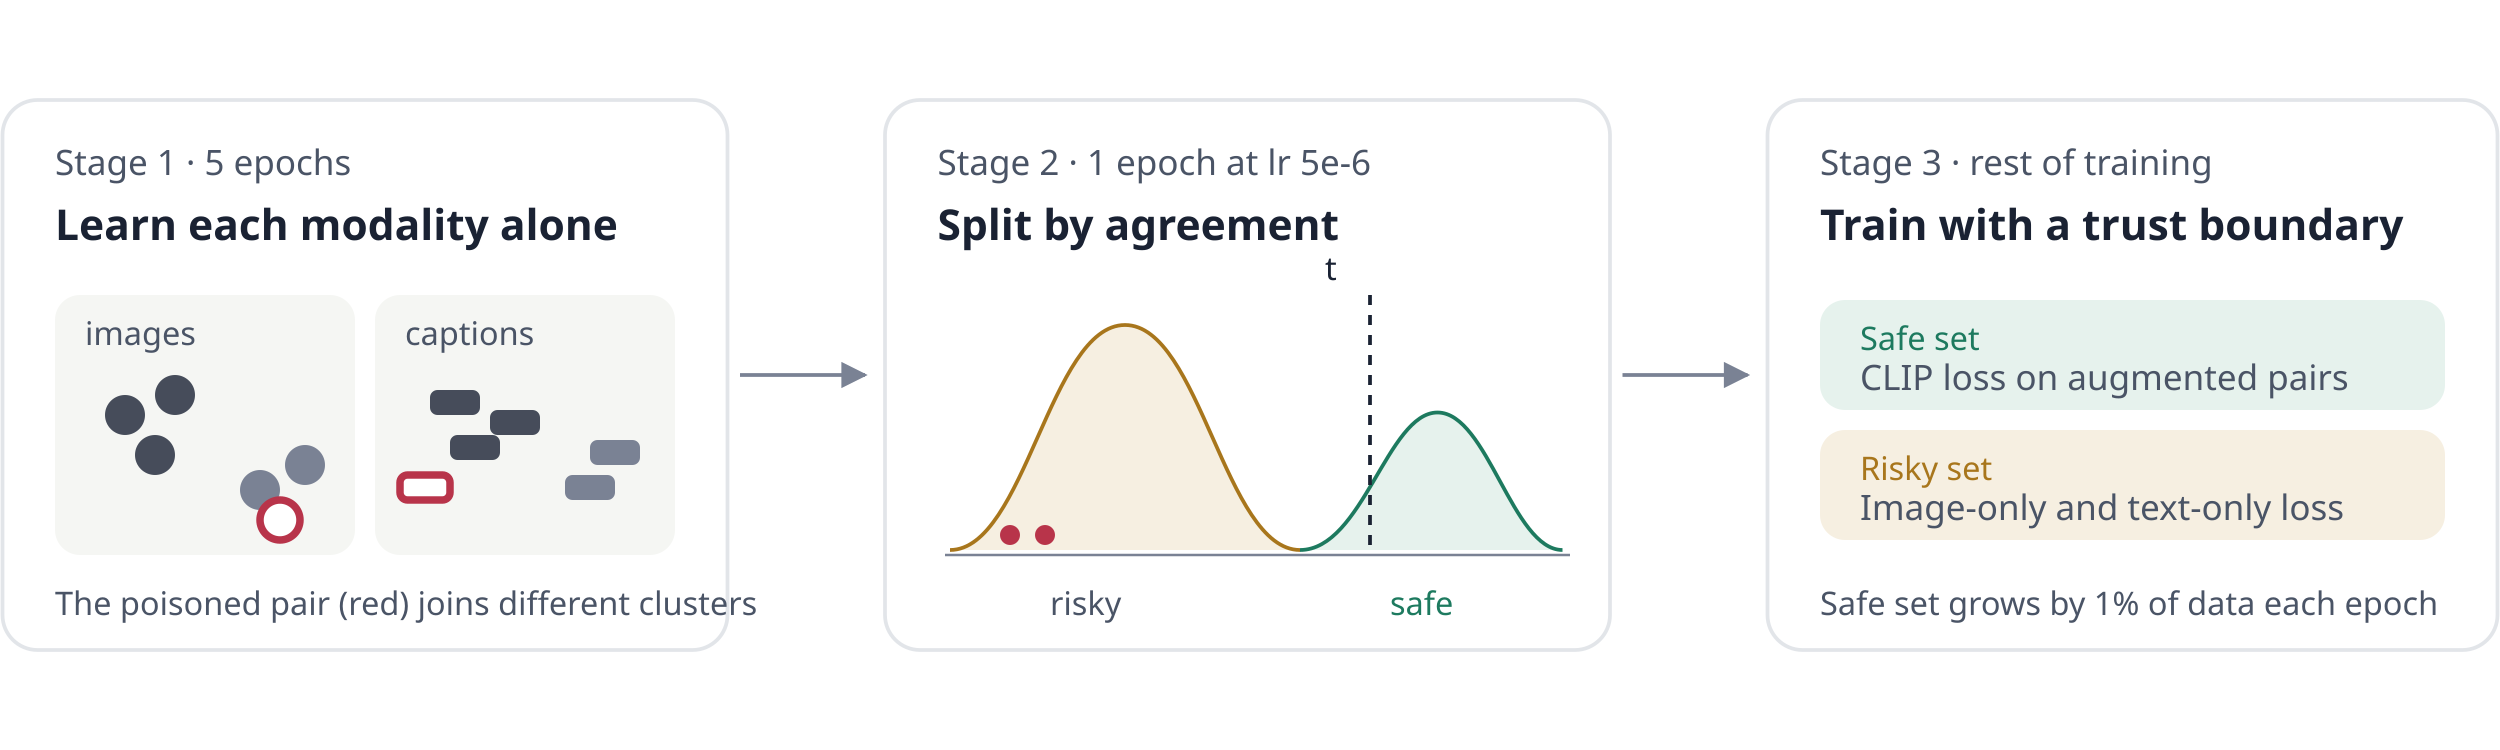
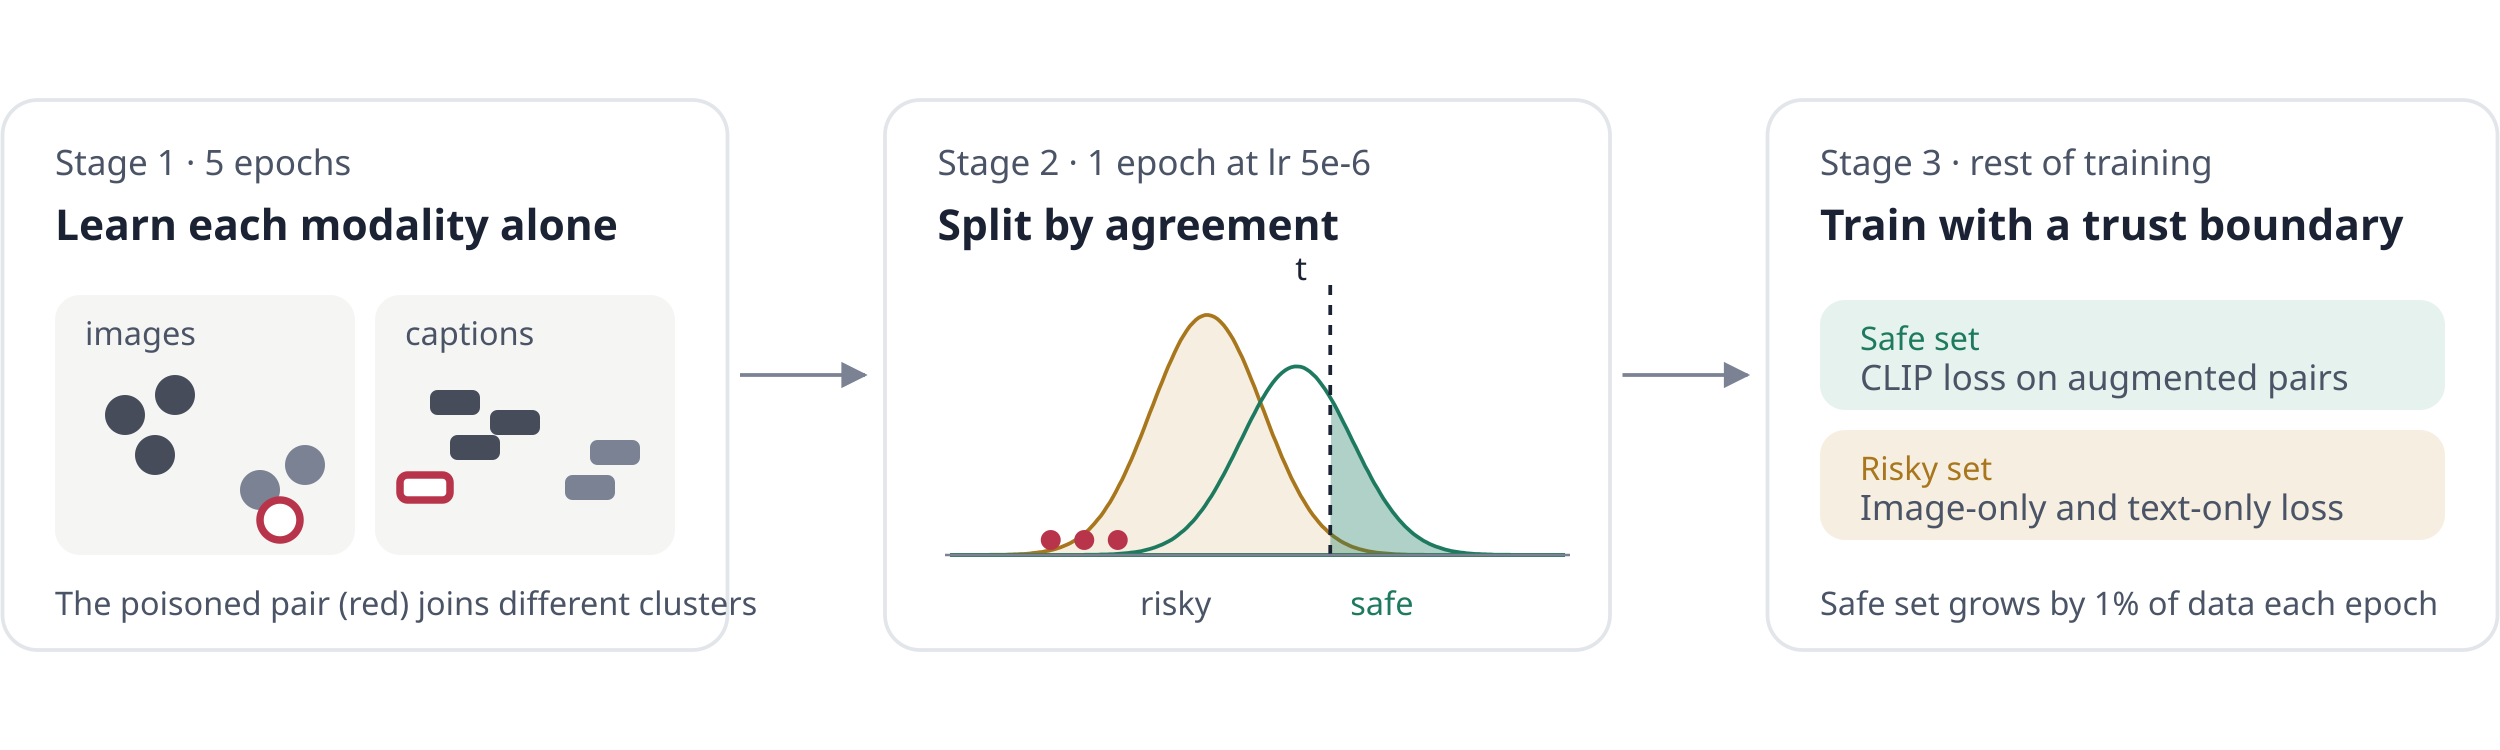
<svg xmlns="http://www.w3.org/2000/svg" viewBox="0 0 1000 300" width="1000" height="300" role="img" aria-label="SafeCLIP pipeline: unimodal warmup, low learning-rate CLIP pass and split, then mixed training with a growing safe set">
  <rect width="1000" height="300" fill="#ffffff" />
  <defs>
    <marker id="ar" viewBox="0 0 10 10" refX="9" refY="5" markerWidth="7" markerHeight="7" orient="auto">
      <path d="M0 0L10 5L0 10z" fill="#7a8294" />
    </marker>
  </defs>
  <style>
          .bx{fill:#fff;stroke:#e2e5e9;stroke-width:1.5}
          .t1{font:600 17px 'Hanken Grotesk',sans-serif;fill:#1a2233}
          .t2{font:400 14px 'Hanken Grotesk',sans-serif;fill:#4a5466}
          .t3{font:500 13px 'Hanken Grotesk',sans-serif}
          .ln{stroke:#7a8294;stroke-width:1.5;fill:none}
        </style>
  <rect class="bx" x="1" y="40" width="290" height="220" rx="14" />
  <text class="t2" x="22" y="70">Stage 1 · 5 epochs</text>
  <text class="t1" x="22" y="96">Learn each modality alone</text>
  <g>
    <rect x="22" y="118" width="120" height="104" rx="10" fill="#f5f6f3" />
    <text class="t3" x="34" y="138" fill="#4a5466">images</text>
    <circle cx="50" cy="166" r="8" fill="#1a2233" opacity=".8" />
    <circle cx="70" cy="158" r="8" fill="#1a2233" opacity=".8" />
    <circle cx="62" cy="182" r="8" fill="#1a2233" opacity=".8" />
    <circle cx="104" cy="196" r="8" fill="#7a8294" />
    <circle cx="122" cy="186" r="8" fill="#7a8294" />
    <circle cx="112" cy="208" r="8" fill="#fff" stroke="#b8344a" stroke-width="3" />
    <rect x="150" y="118" width="120" height="104" rx="10" fill="#f5f6f3" />
    <text class="t3" x="162" y="138" fill="#4a5466">captions</text>
    <rect x="172" y="156" width="20" height="10" rx="3" fill="#1a2233" opacity=".8" />
    <rect x="196" y="164" width="20" height="10" rx="3" fill="#1a2233" opacity=".8" />
    <rect x="180" y="174" width="20" height="10" rx="3" fill="#1a2233" opacity=".8" />
    <rect x="226" y="190" width="20" height="10" rx="3" fill="#7a8294" />
    <rect x="236" y="176" width="20" height="10" rx="3" fill="#7a8294" />
    <rect x="160" y="190" width="20" height="10" rx="3" fill="#fff" stroke="#b8344a" stroke-width="3" />
    <text class="t3" x="22" y="246" fill="#4a5466">The poisoned pair (red) joins different clusters</text>
  </g>
  <path class="ln" d="M296 150 H346" marker-end="url(#ar)" />
  <rect class="bx" x="354" y="40" width="290" height="220" rx="14" />
  <text class="t2" x="375" y="70">Stage 2 · 1 epoch at lr 5e-6</text>
  <text class="t1" x="375" y="96">Split by agreement</text>
  <g>
-     <path d="M380 220 C410 220 420 130 450 130 C480 130 490 220 520 220" fill="#f6efe1" stroke="#a8761c" stroke-width="1.5" />
-     <path d="M520 220 C545 220 555 165 575 165 C595 165 605 220 625 220" fill="#e6f2ed" stroke="#1d7a5f" stroke-width="1.5" />
-     <line x1="548" y1="118" x2="548" y2="222" stroke="#1a2233" stroke-width="1.5" stroke-dasharray="4 4" />
+     <path d="M380.0,222L380.0,222.0L381.2,222.0L382.5,222.0L383.7,222.0L384.9,222.0L386.1,222.0L387.4,222.0L388.6,222.0L389.8,222.0L391.1,222.0L392.3,222.0L393.5,222.0L394.8,222.0L396.0,221.9L397.2,221.9L398.4,221.9L399.7,221.9L400.9,221.9L402.1,221.9L403.4,221.8L404.6,221.8L405.8,221.7L407.1,221.7L408.3,221.6L409.5,221.6L410.8,221.5L412.0,221.4L413.2,221.2L414.4,221.1L415.7,220.9L416.9,220.8L418.1,220.5L419.4,220.3L420.6,220.0L421.8,219.7L423.1,219.3L424.3,218.9L425.5,218.4L426.7,217.9L428.0,217.3L429.2,216.6L430.4,215.9L431.7,215.0L432.9,214.1L434.1,213.1L435.4,212.0L436.6,210.7L437.8,209.4L439.0,207.9L440.3,206.4L441.5,204.7L442.7,202.8L444.0,200.9L445.2,198.8L446.4,196.6L447.6,194.2L448.9,191.8L450.1,189.2L451.3,186.5L452.6,183.7L453.8,180.8L455.0,177.8L456.3,174.7L457.5,171.6L458.7,168.4L459.9,165.2L461.2,162.0L462.4,158.8L463.6,155.7L464.9,152.6L466.1,149.5L467.3,146.6L468.6,143.8L469.8,141.1L471.0,138.6L472.2,136.2L473.5,134.1L474.7,132.2L475.9,130.5L477.2,129.1L478.4,127.9L479.6,127.0L480.9,126.4L482.1,126.0L483.3,126.0L484.6,126.3L485.8,126.8L487.0,127.6L488.2,128.7L489.5,130.1L490.7,131.7L491.9,133.5L493.2,135.6L494.4,137.9L495.6,140.4L496.9,143.0L498.1,145.8L499.3,148.7L500.5,151.7L501.8,154.8L503.0,158.0L504.2,161.1L505.5,164.3L506.7,167.5L507.9,170.7L509.1,173.9L510.4,176.9L511.6,179.9L512.8,182.9L514.1,185.7L515.3,188.4L516.5,191.1L517.8,193.6L519.0,195.9L520.2,198.2L521.5,200.3L522.7,202.3L523.9,204.2L525.1,205.9L526.4,207.5L527.6,209.0L528.8,210.4L530.1,211.6L531.3,212.8L532.5,213.8L533.8,214.8L535.0,215.6L536.2,216.4L537.4,217.1L538.7,217.7L539.9,218.3L541.1,218.8L542.4,219.2L543.6,219.6L544.8,219.9L546.0,220.2L547.3,220.5L548.5,220.7L549.7,220.9L551.0,221.1L552.2,221.2L553.4,221.3L554.7,221.4L555.9,221.5L557.1,221.6L558.4,221.7L559.6,221.7L560.8,221.8L562.0,221.8L563.3,221.9L564.5,221.9L565.7,221.9L567.0,221.9L568.2,221.9L569.4,221.9L570.6,222.0L571.9,222.0L573.1,222.0L574.3,222.0L575.6,222.0L576.8,222.0L578.0,222.0L579.3,222.0L580.5,222.0L581.7,222.0L583.0,222.0L584.2,222.0L585.4,222.0L586.6,222.0L587.9,222.0L589.1,222.0L590.3,222.0L591.6,222.0L592.8,222.0L594.0,222.0L595.2,222.0L596.5,222.0L597.7,222.0L598.9,222.0L600.2,222.0L601.4,222.0L602.6,222.0L603.9,222.0L605.1,222.0L606.3,222.0L607.5,222.0L608.8,222.0L610.0,222.0L611.2,222.0L612.5,222.0L613.7,222.0L614.9,222.0L616.2,222.0L617.4,222.0L618.6,222.0L619.9,222.0L621.1,222.0L622.3,222.0L623.5,222.0L624.8,222.0L626.0,222.0L626.0,222Z" fill="#f6efe1" stroke="#a8761c" stroke-width="1.5" />
+     <path d="M380.0,222L380.0,222.0L381.2,222.0L382.5,222.0L383.7,222.0L384.9,222.0L386.1,222.0L387.4,222.0L388.6,222.0L389.8,222.0L391.1,222.0L392.3,222.0L393.5,222.0L394.8,222.0L396.0,222.0L397.2,222.0L398.4,222.0L399.7,222.0L400.9,222.0L402.1,222.0L403.4,222.0L404.6,222.0L405.8,222.0L407.1,222.0L408.3,222.0L409.5,222.0L410.8,222.0L412.0,222.0L413.2,222.0L414.4,222.0L415.7,222.0L416.9,222.0L418.1,222.0L419.4,222.0L420.6,222.0L421.8,222.0L423.1,222.0L424.3,222.0L425.5,222.0L426.7,222.0L428.0,222.0L429.2,222.0L430.4,222.0L431.7,222.0L432.9,222.0L434.1,221.9L435.4,221.9L436.6,221.9L437.8,221.9L439.0,221.9L440.3,221.8L441.5,221.8L442.7,221.8L444.0,221.7L445.2,221.7L446.4,221.6L447.6,221.5L448.9,221.4L450.1,221.3L451.3,221.2L452.6,221.0L453.8,220.9L455.0,220.7L456.3,220.5L457.5,220.2L458.7,219.9L459.9,219.6L461.2,219.2L462.4,218.8L463.6,218.3L464.9,217.8L466.1,217.2L467.3,216.6L468.6,215.9L469.8,215.1L471.0,214.2L472.2,213.2L473.5,212.2L474.7,211.1L475.9,209.8L477.2,208.5L478.4,207.1L479.6,205.5L480.9,203.9L482.1,202.2L483.3,200.3L484.6,198.4L485.8,196.4L487.0,194.3L488.2,192.1L489.5,189.8L490.7,187.5L491.9,185.1L493.2,182.6L494.4,180.1L495.6,177.6L496.9,175.1L498.1,172.6L499.3,170.1L500.5,167.7L501.8,165.3L503.0,162.9L504.2,160.7L505.5,158.6L506.7,156.6L507.9,154.8L509.1,153.1L510.4,151.5L511.6,150.2L512.8,149.1L514.1,148.1L515.3,147.4L516.5,146.9L517.8,146.6L519.0,146.6L520.2,146.7L521.5,147.1L522.7,147.8L523.9,148.6L525.1,149.7L526.4,150.9L527.6,152.4L528.8,154.0L530.1,155.8L531.3,157.7L532.5,159.7L533.8,161.9L535.0,164.2L536.2,166.6L537.4,169.0L538.7,171.5L539.9,174.0L541.1,176.5L542.4,179.0L543.6,181.5L544.8,183.9L546.0,186.4L547.3,188.7L548.5,191.1L549.7,193.3L551.0,195.4L552.2,197.5L553.4,199.5L554.7,201.4L555.9,203.1L557.1,204.8L558.4,206.4L559.6,207.9L560.8,209.2L562.0,210.5L563.3,211.7L564.5,212.8L565.7,213.8L567.0,214.7L568.2,215.5L569.4,216.3L570.6,216.9L571.9,217.6L573.1,218.1L574.3,218.6L575.6,219.0L576.8,219.4L578.0,219.8L579.3,220.1L580.5,220.4L581.7,220.6L583.0,220.8L584.2,221.0L585.4,221.1L586.6,221.3L587.9,221.4L589.1,221.5L590.3,221.6L591.6,221.6L592.8,221.7L594.0,221.7L595.2,221.8L596.5,221.8L597.7,221.9L598.9,221.9L600.2,221.9L601.4,221.9L602.6,221.9L603.9,221.9L605.1,222.0L606.3,222.0L607.5,222.0L608.8,222.0L610.0,222.0L611.2,222.0L612.5,222.0L613.7,222.0L614.9,222.0L616.2,222.0L617.4,222.0L618.6,222.0L619.9,222.0L621.1,222.0L622.3,222.0L623.5,222.0L624.8,222.0L626.0,222.0L626.0,222Z" fill="none" stroke="#1d7a5f" stroke-width="1.5" />
+     <path d="M532.1,222L532.5,159.7L533.8,161.9L535.0,164.2L536.2,166.6L537.4,169.0L538.7,171.5L539.9,174.0L541.1,176.5L542.4,179.0L543.6,181.5L544.8,183.9L546.0,186.4L547.3,188.7L548.5,191.1L549.7,193.3L551.0,195.4L552.2,197.5L553.4,199.5L554.7,201.4L555.9,203.1L557.1,204.8L558.4,206.4L559.6,207.9L560.8,209.2L562.0,210.5L563.3,211.7L564.5,212.8L565.7,213.8L567.0,214.7L568.2,215.5L569.4,216.3L570.6,216.9L571.9,217.6L573.1,218.1L574.3,218.6L575.6,219.0L576.8,219.4L578.0,219.8L579.3,220.1L580.5,220.4L581.7,220.6L583.0,220.8L584.2,221.0L585.4,221.1L586.6,221.3L587.9,221.4L589.1,221.5L590.3,221.6L591.6,221.6L592.8,221.7L594.0,221.7L595.2,221.8L596.5,221.8L597.7,221.9L598.9,221.9L600.2,221.9L601.4,221.9L602.6,221.9L603.9,221.9L605.1,222.0L606.3,222.0L607.5,222.0L608.8,222.0L610.0,222.0L611.2,222.0L612.5,222.0L613.7,222.0L614.9,222.0L616.2,222.0L617.4,222.0L618.6,222.0L619.9,222.0L621.1,222.0L622.3,222.0L623.5,222.0L624.8,222.0L626.0,222.0L626.0,222Z" fill="#1d7a5f" opacity=".35" />
+     <line x1="532.1" y1="114" x2="532.1" y2="222" stroke="#1a2233" stroke-width="1.5" stroke-dasharray="4 4" />
    <line x1="378" y1="222" x2="628" y2="222" stroke="#7a8294" stroke-width="1" />
-     <circle cx="404" cy="214" r="4" fill="#b8344a" />
-     <circle cx="418" cy="214" r="4" fill="#b8344a" />
-     <text class="t3" x="420" y="246" fill="#4a5466">risky</text>
-     <text class="t3" x="556" y="246" fill="#1d7a5f">safe</text>
-     <text class="t3" x="530" y="112" fill="#1a2233">t</text>
+     <circle cx="420.3" cy="216" r="4" fill="#b8344a" />
+     <circle cx="433.7" cy="216" r="4" fill="#b8344a" />
+     <circle cx="447.1" cy="216" r="4" fill="#b8344a" />
+     <text class="t3" x="456.0" y="246" fill="#4a5466">risky</text>
+     <text class="t3" x="540.1" y="246" fill="#1d7a5f">safe</text>
+     <text class="t3" x="518.1" y="112" fill="#1a2233">t</text>
  </g>
  <path class="ln" d="M649 150 H699" marker-end="url(#ar)" />
  <rect class="bx" x="707" y="40" width="292" height="220" rx="14" />
  <text class="t2" x="728" y="70">Stage 3 · rest of training</text>
  <text class="t1" x="728" y="96">Train with a trust boundary</text>
  <rect x="728" y="120" width="250" height="44" rx="10" fill="#e6f2ed" />
  <text class="t3" x="744" y="140" fill="#1d7a5f">Safe set</text>
  <text class="t2" x="744" y="156">CLIP loss on augmented pairs</text>
  <rect x="728" y="172" width="250" height="44" rx="10" fill="#f6efe1" />
  <text class="t3" x="744" y="192" fill="#a8761c">Risky set</text>
  <text class="t2" x="744" y="208">Image-only and text-only loss</text>
  <text class="t3" x="728" y="246" fill="#4a5466">Safe set grows by 1% of data each epoch</text>
</svg>
